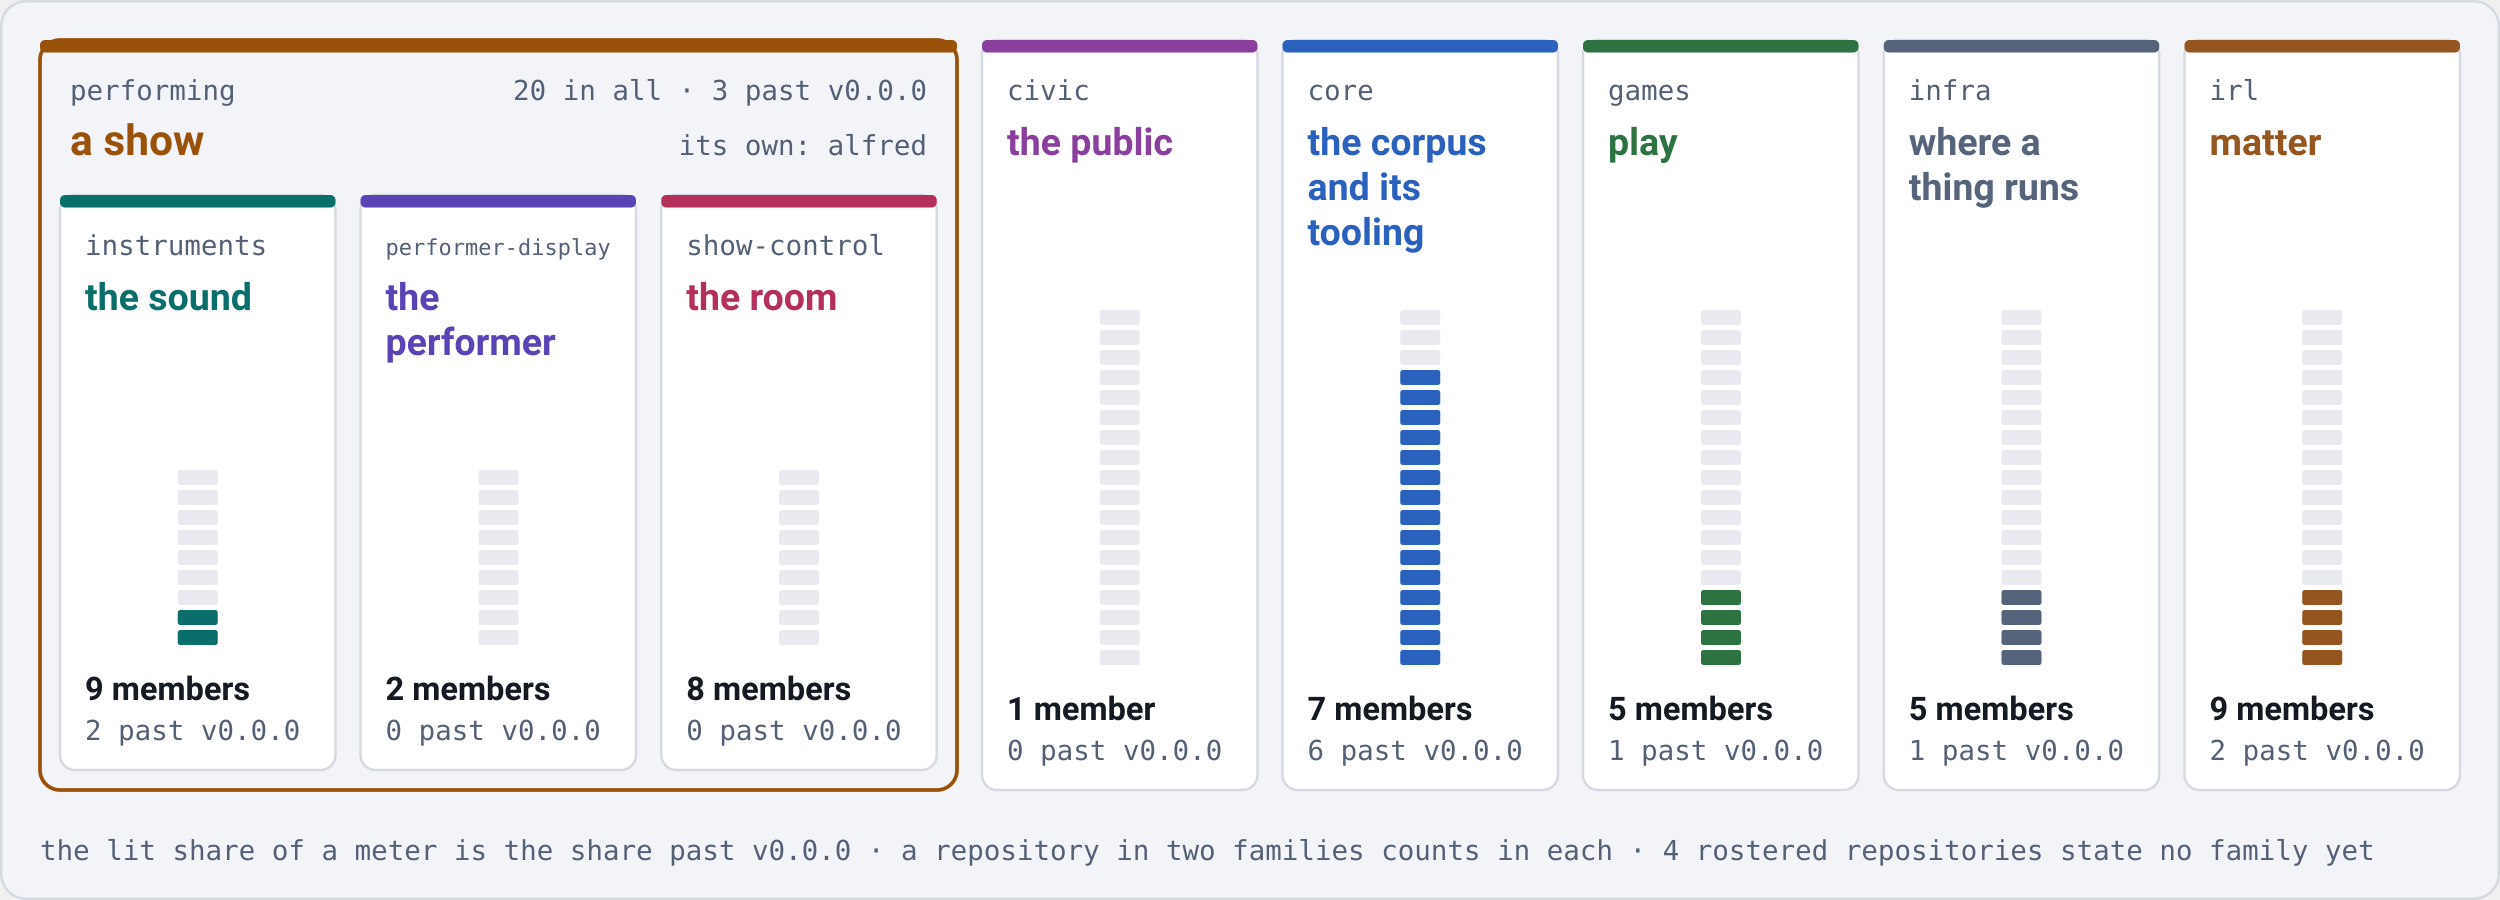
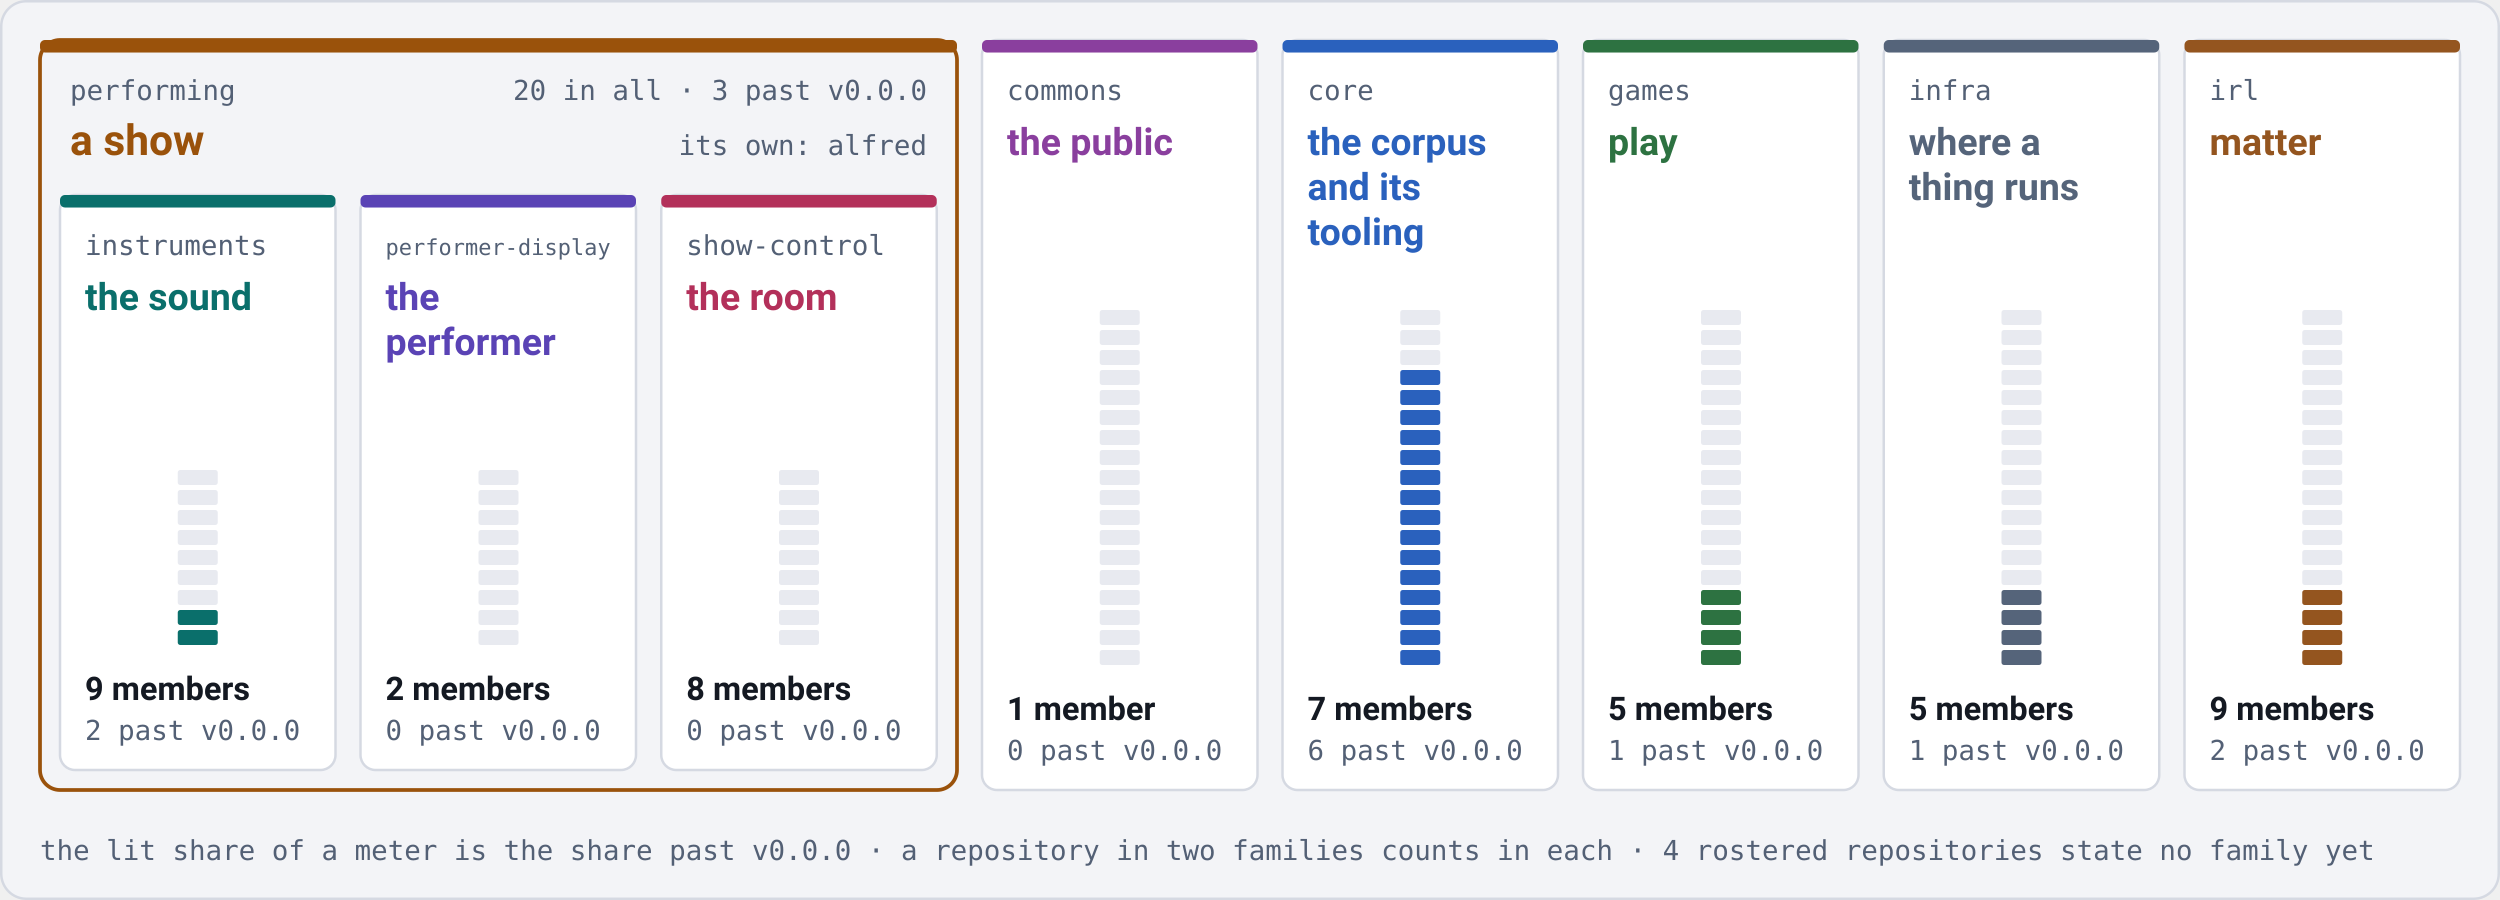
<svg xmlns="http://www.w3.org/2000/svg" width="1000" height="360" viewBox="0 0 1000 360" role="img" aria-label="the QM families, each a column with a meter for the share past v0.0.0">
-   <style>text{font-family:'IBM Plex Sans',system-ui,-apple-system,'Segoe UI',Roboto,sans-serif}.mono{font-family:'IBM Plex Mono',ui-monospace,'Cascadia Mono',Consolas,monospace}text{fill:#141922}.muted{fill:#536075}.panel{fill:#f3f4f7;stroke:#d5d9e2}.card{fill:#ffffff;stroke:#d5d9e2}.track{fill:#e8eaf0}.c-civic{fill:#8a3f9e}.s-civic{stroke:#8a3f9e}.c-core{fill:#2a61bd}.s-core{stroke:#2a61bd}.c-games{fill:#2d7241}.s-games{stroke:#2d7241}.c-infra{fill:#55647a}.s-infra{stroke:#55647a}.c-instruments{fill:#0a6f6b}.s-instruments{stroke:#0a6f6b}.c-irl{fill:#94551f}.s-irl{stroke:#94551f}.c-performer-display{fill:#5a43b5}.s-performer-display{stroke:#5a43b5}.c-performing{fill:#9a520b}.s-performing{stroke:#9a520b}.c-show-control{fill:#b3305a}.s-show-control{stroke:#b3305a}@media (prefers-color-scheme: dark){text{fill:#e7eaf1}.muted{fill:#9ba5b7}.panel{fill:#0d1118;stroke:#283143}.card{fill:#151b25;stroke:#283143}.track{fill:#1c2331}.c-civic{fill:#cf8ce0}.s-civic{stroke:#cf8ce0}.c-core{fill:#74a8f6}.s-core{stroke:#74a8f6}.c-games{fill:#73c886}.s-games{stroke:#73c886}.c-infra{fill:#98a7bc}.s-infra{stroke:#98a7bc}.c-instruments{fill:#43c6bf}.s-instruments{stroke:#43c6bf}.c-irl{fill:#dd9b63}.s-irl{stroke:#dd9b63}.c-performer-display{fill:#a693f3}.s-performer-display{stroke:#a693f3}.c-performing{fill:#f2aa4c}.s-performing{stroke:#f2aa4c}.c-show-control{fill:#f0708f}.s-show-control{stroke:#f0708f}}</style>
+   <style>text{font-family:'IBM Plex Sans',system-ui,-apple-system,'Segoe UI',Roboto,sans-serif}.mono{font-family:'IBM Plex Mono',ui-monospace,'Cascadia Mono',Consolas,monospace}text{fill:#141922}.muted{fill:#536075}.panel{fill:#f3f4f7;stroke:#d5d9e2}.card{fill:#ffffff;stroke:#d5d9e2}.track{fill:#e8eaf0}.c-commons{fill:#8a3f9e}.s-commons{stroke:#8a3f9e}.c-core{fill:#2a61bd}.s-core{stroke:#2a61bd}.c-games{fill:#2d7241}.s-games{stroke:#2d7241}.c-infra{fill:#55647a}.s-infra{stroke:#55647a}.c-instruments{fill:#0a6f6b}.s-instruments{stroke:#0a6f6b}.c-irl{fill:#94551f}.s-irl{stroke:#94551f}.c-performer-display{fill:#5a43b5}.s-performer-display{stroke:#5a43b5}.c-performing{fill:#9a520b}.s-performing{stroke:#9a520b}.c-show-control{fill:#b3305a}.s-show-control{stroke:#b3305a}@media (prefers-color-scheme: dark){text{fill:#e7eaf1}.muted{fill:#9ba5b7}.panel{fill:#0d1118;stroke:#283143}.card{fill:#151b25;stroke:#283143}.track{fill:#1c2331}.c-commons{fill:#cf8ce0}.s-commons{stroke:#cf8ce0}.c-core{fill:#74a8f6}.s-core{stroke:#74a8f6}.c-games{fill:#73c886}.s-games{stroke:#73c886}.c-infra{fill:#98a7bc}.s-infra{stroke:#98a7bc}.c-instruments{fill:#43c6bf}.s-instruments{stroke:#43c6bf}.c-irl{fill:#dd9b63}.s-irl{stroke:#dd9b63}.c-performer-display{fill:#a693f3}.s-performer-display{stroke:#a693f3}.c-performing{fill:#f2aa4c}.s-performing{stroke:#f2aa4c}.c-show-control{fill:#f0708f}.s-show-control{stroke:#f0708f}}</style>
  <rect class="panel" x="0.5" y="0.5" width="999" height="359" rx="10" />
  <rect class="s-performing" x="16.0" y="16" width="366.8" height="300" rx="8" fill="none" stroke-width="1.5" />
  <rect class="c-performing" x="16.0" y="16" width="366.8" height="5" rx="2" />
  <text class="mono muted" x="28.0" y="40" font-size="11">performing</text>
  <text class="c-performing" x="28.0" y="62" font-size="17" font-weight="700">a show</text>
  <text class="mono muted" x="370.8" y="40" font-size="11" text-anchor="end">20 in all · 3 past v0.0.0</text>
  <text class="mono muted" x="370.8" y="62" font-size="11" text-anchor="end">its own: alfred</text>
  <rect class="card" x="24.0" y="78" width="110.2" height="230" rx="6" />
  <rect class="c-instruments" x="24.0" y="78" width="110.2" height="5" rx="2" />
  <text class="mono muted" x="34.0" y="102" font-size="11.0">instruments</text>
  <text class="c-instruments" x="34.0" y="124" font-size="15" font-weight="700">the sound</text>
  <rect class="c-instruments" x="71.1" y="252" width="16" height="6" rx="1" />
  <rect class="c-instruments" x="71.1" y="244" width="16" height="6" rx="1" />
  <rect class="track" x="71.1" y="236" width="16" height="6" rx="1" />
  <rect class="track" x="71.1" y="228" width="16" height="6" rx="1" />
  <rect class="track" x="71.1" y="220" width="16" height="6" rx="1" />
  <rect class="track" x="71.1" y="212" width="16" height="6" rx="1" />
  <rect class="track" x="71.1" y="204" width="16" height="6" rx="1" />
  <rect class="track" x="71.1" y="196" width="16" height="6" rx="1" />
  <rect class="track" x="71.1" y="188" width="16" height="6" rx="1" />
  <text x="34.0" y="280" font-size="13" font-weight="700">9 members</text>
  <text class="mono muted" x="34.0" y="296" font-size="11">2 past v0.0.0</text>
  <rect class="card" x="144.2" y="78" width="110.2" height="230" rx="6" />
  <rect class="c-performer-display" x="144.2" y="78" width="110.2" height="5" rx="2" />
  <text class="mono muted" x="154.2" y="102" font-size="8.8">performer-display</text>
  <text class="c-performer-display" x="154.2" y="124" font-size="15" font-weight="700">the</text>
  <text class="c-performer-display" x="154.2" y="142" font-size="15" font-weight="700">performer</text>
  <rect class="track" x="191.4" y="252" width="16" height="6" rx="1" />
  <rect class="track" x="191.4" y="244" width="16" height="6" rx="1" />
  <rect class="track" x="191.4" y="236" width="16" height="6" rx="1" />
  <rect class="track" x="191.4" y="228" width="16" height="6" rx="1" />
  <rect class="track" x="191.4" y="220" width="16" height="6" rx="1" />
  <rect class="track" x="191.4" y="212" width="16" height="6" rx="1" />
  <rect class="track" x="191.4" y="204" width="16" height="6" rx="1" />
  <rect class="track" x="191.4" y="196" width="16" height="6" rx="1" />
  <rect class="track" x="191.4" y="188" width="16" height="6" rx="1" />
  <text x="154.2" y="280" font-size="13" font-weight="700">2 members</text>
  <text class="mono muted" x="154.2" y="296" font-size="11">0 past v0.0.0</text>
  <rect class="card" x="264.5" y="78" width="110.2" height="230" rx="6" />
  <rect class="c-show-control" x="264.5" y="78" width="110.2" height="5" rx="2" />
  <text class="mono muted" x="274.5" y="102" font-size="11.0">show-control</text>
  <text class="c-show-control" x="274.5" y="124" font-size="15" font-weight="700">the room</text>
  <rect class="track" x="311.6" y="252" width="16" height="6" rx="1" />
  <rect class="track" x="311.6" y="244" width="16" height="6" rx="1" />
  <rect class="track" x="311.6" y="236" width="16" height="6" rx="1" />
  <rect class="track" x="311.6" y="228" width="16" height="6" rx="1" />
  <rect class="track" x="311.6" y="220" width="16" height="6" rx="1" />
  <rect class="track" x="311.6" y="212" width="16" height="6" rx="1" />
  <rect class="track" x="311.6" y="204" width="16" height="6" rx="1" />
  <rect class="track" x="311.6" y="196" width="16" height="6" rx="1" />
  <rect class="track" x="311.6" y="188" width="16" height="6" rx="1" />
  <text x="274.5" y="280" font-size="13" font-weight="700">8 members</text>
  <text class="mono muted" x="274.5" y="296" font-size="11">0 past v0.0.0</text>
  <rect class="card" x="392.8" y="16" width="110.2" height="300" rx="6" />
-   <rect class="c-civic" x="392.8" y="16" width="110.2" height="5" rx="2" />
-   <text class="mono muted" x="402.8" y="40" font-size="11.0">civic</text>
-   <text class="c-civic" x="402.8" y="62" font-size="15" font-weight="700">the public</text>
+   <rect class="c-commons" x="392.8" y="16" width="110.2" height="5" rx="2" />
+   <text class="mono muted" x="402.8" y="40" font-size="11.0">commons</text>
+   <text class="c-commons" x="402.8" y="62" font-size="15" font-weight="700">the public</text>
  <rect class="track" x="439.9" y="260" width="16" height="6" rx="1" />
  <rect class="track" x="439.9" y="252" width="16" height="6" rx="1" />
  <rect class="track" x="439.9" y="244" width="16" height="6" rx="1" />
  <rect class="track" x="439.9" y="236" width="16" height="6" rx="1" />
  <rect class="track" x="439.9" y="228" width="16" height="6" rx="1" />
  <rect class="track" x="439.9" y="220" width="16" height="6" rx="1" />
  <rect class="track" x="439.9" y="212" width="16" height="6" rx="1" />
  <rect class="track" x="439.9" y="204" width="16" height="6" rx="1" />
  <rect class="track" x="439.9" y="196" width="16" height="6" rx="1" />
  <rect class="track" x="439.9" y="188" width="16" height="6" rx="1" />
  <rect class="track" x="439.9" y="180" width="16" height="6" rx="1" />
  <rect class="track" x="439.9" y="172" width="16" height="6" rx="1" />
  <rect class="track" x="439.9" y="164" width="16" height="6" rx="1" />
  <rect class="track" x="439.9" y="156" width="16" height="6" rx="1" />
  <rect class="track" x="439.9" y="148" width="16" height="6" rx="1" />
  <rect class="track" x="439.9" y="140" width="16" height="6" rx="1" />
  <rect class="track" x="439.9" y="132" width="16" height="6" rx="1" />
  <rect class="track" x="439.9" y="124" width="16" height="6" rx="1" />
  <text x="402.8" y="288" font-size="13" font-weight="700">1 member</text>
  <text class="mono muted" x="402.8" y="304" font-size="11">0 past v0.0.0</text>
  <rect class="card" x="513.0" y="16" width="110.2" height="300" rx="6" />
  <rect class="c-core" x="513.0" y="16" width="110.2" height="5" rx="2" />
  <text class="mono muted" x="523.0" y="40" font-size="11.0">core</text>
  <text class="c-core" x="523.0" y="62" font-size="15" font-weight="700">the corpus</text>
  <text class="c-core" x="523.0" y="80" font-size="15" font-weight="700">and its</text>
  <text class="c-core" x="523.0" y="98" font-size="15" font-weight="700">tooling</text>
  <rect class="c-core" x="560.1" y="260" width="16" height="6" rx="1" />
  <rect class="c-core" x="560.1" y="252" width="16" height="6" rx="1" />
  <rect class="c-core" x="560.1" y="244" width="16" height="6" rx="1" />
  <rect class="c-core" x="560.1" y="236" width="16" height="6" rx="1" />
  <rect class="c-core" x="560.1" y="228" width="16" height="6" rx="1" />
  <rect class="c-core" x="560.1" y="220" width="16" height="6" rx="1" />
  <rect class="c-core" x="560.1" y="212" width="16" height="6" rx="1" />
  <rect class="c-core" x="560.1" y="204" width="16" height="6" rx="1" />
  <rect class="c-core" x="560.1" y="196" width="16" height="6" rx="1" />
  <rect class="c-core" x="560.1" y="188" width="16" height="6" rx="1" />
  <rect class="c-core" x="560.1" y="180" width="16" height="6" rx="1" />
  <rect class="c-core" x="560.1" y="172" width="16" height="6" rx="1" />
  <rect class="c-core" x="560.1" y="164" width="16" height="6" rx="1" />
  <rect class="c-core" x="560.1" y="156" width="16" height="6" rx="1" />
  <rect class="c-core" x="560.1" y="148" width="16" height="6" rx="1" />
  <rect class="track" x="560.1" y="140" width="16" height="6" rx="1" />
  <rect class="track" x="560.1" y="132" width="16" height="6" rx="1" />
  <rect class="track" x="560.1" y="124" width="16" height="6" rx="1" />
  <text x="523.0" y="288" font-size="13" font-weight="700">7 members</text>
  <text class="mono muted" x="523.0" y="304" font-size="11">6 past v0.0.0</text>
  <rect class="card" x="633.2" y="16" width="110.2" height="300" rx="6" />
  <rect class="c-games" x="633.2" y="16" width="110.2" height="5" rx="2" />
  <text class="mono muted" x="643.2" y="40" font-size="11.0">games</text>
  <text class="c-games" x="643.2" y="62" font-size="15" font-weight="700">play</text>
  <rect class="c-games" x="680.4" y="260" width="16" height="6" rx="1" />
  <rect class="c-games" x="680.4" y="252" width="16" height="6" rx="1" />
  <rect class="c-games" x="680.4" y="244" width="16" height="6" rx="1" />
  <rect class="c-games" x="680.4" y="236" width="16" height="6" rx="1" />
  <rect class="track" x="680.4" y="228" width="16" height="6" rx="1" />
  <rect class="track" x="680.4" y="220" width="16" height="6" rx="1" />
  <rect class="track" x="680.4" y="212" width="16" height="6" rx="1" />
  <rect class="track" x="680.4" y="204" width="16" height="6" rx="1" />
  <rect class="track" x="680.4" y="196" width="16" height="6" rx="1" />
  <rect class="track" x="680.4" y="188" width="16" height="6" rx="1" />
  <rect class="track" x="680.4" y="180" width="16" height="6" rx="1" />
  <rect class="track" x="680.4" y="172" width="16" height="6" rx="1" />
  <rect class="track" x="680.4" y="164" width="16" height="6" rx="1" />
  <rect class="track" x="680.4" y="156" width="16" height="6" rx="1" />
  <rect class="track" x="680.4" y="148" width="16" height="6" rx="1" />
  <rect class="track" x="680.4" y="140" width="16" height="6" rx="1" />
  <rect class="track" x="680.4" y="132" width="16" height="6" rx="1" />
  <rect class="track" x="680.4" y="124" width="16" height="6" rx="1" />
  <text x="643.2" y="288" font-size="13" font-weight="700">5 members</text>
  <text class="mono muted" x="643.2" y="304" font-size="11">1 past v0.0.0</text>
  <rect class="card" x="753.5" y="16" width="110.2" height="300" rx="6" />
  <rect class="c-infra" x="753.5" y="16" width="110.2" height="5" rx="2" />
  <text class="mono muted" x="763.5" y="40" font-size="11.0">infra</text>
  <text class="c-infra" x="763.5" y="62" font-size="15" font-weight="700">where a</text>
  <text class="c-infra" x="763.5" y="80" font-size="15" font-weight="700">thing runs</text>
  <rect class="c-infra" x="800.6" y="260" width="16" height="6" rx="1" />
  <rect class="c-infra" x="800.6" y="252" width="16" height="6" rx="1" />
  <rect class="c-infra" x="800.6" y="244" width="16" height="6" rx="1" />
  <rect class="c-infra" x="800.6" y="236" width="16" height="6" rx="1" />
  <rect class="track" x="800.6" y="228" width="16" height="6" rx="1" />
  <rect class="track" x="800.6" y="220" width="16" height="6" rx="1" />
  <rect class="track" x="800.6" y="212" width="16" height="6" rx="1" />
  <rect class="track" x="800.6" y="204" width="16" height="6" rx="1" />
  <rect class="track" x="800.6" y="196" width="16" height="6" rx="1" />
  <rect class="track" x="800.6" y="188" width="16" height="6" rx="1" />
  <rect class="track" x="800.6" y="180" width="16" height="6" rx="1" />
  <rect class="track" x="800.6" y="172" width="16" height="6" rx="1" />
  <rect class="track" x="800.6" y="164" width="16" height="6" rx="1" />
  <rect class="track" x="800.6" y="156" width="16" height="6" rx="1" />
  <rect class="track" x="800.6" y="148" width="16" height="6" rx="1" />
  <rect class="track" x="800.6" y="140" width="16" height="6" rx="1" />
  <rect class="track" x="800.6" y="132" width="16" height="6" rx="1" />
  <rect class="track" x="800.6" y="124" width="16" height="6" rx="1" />
  <text x="763.5" y="288" font-size="13" font-weight="700">5 members</text>
  <text class="mono muted" x="763.5" y="304" font-size="11">1 past v0.0.0</text>
  <rect class="card" x="873.8" y="16" width="110.2" height="300" rx="6" />
  <rect class="c-irl" x="873.8" y="16" width="110.2" height="5" rx="2" />
  <text class="mono muted" x="883.8" y="40" font-size="11.0">irl</text>
  <text class="c-irl" x="883.8" y="62" font-size="15" font-weight="700">matter</text>
  <rect class="c-irl" x="920.9" y="260" width="16" height="6" rx="1" />
  <rect class="c-irl" x="920.9" y="252" width="16" height="6" rx="1" />
  <rect class="c-irl" x="920.9" y="244" width="16" height="6" rx="1" />
  <rect class="c-irl" x="920.9" y="236" width="16" height="6" rx="1" />
  <rect class="track" x="920.9" y="228" width="16" height="6" rx="1" />
  <rect class="track" x="920.9" y="220" width="16" height="6" rx="1" />
  <rect class="track" x="920.9" y="212" width="16" height="6" rx="1" />
  <rect class="track" x="920.9" y="204" width="16" height="6" rx="1" />
  <rect class="track" x="920.9" y="196" width="16" height="6" rx="1" />
  <rect class="track" x="920.9" y="188" width="16" height="6" rx="1" />
  <rect class="track" x="920.9" y="180" width="16" height="6" rx="1" />
  <rect class="track" x="920.9" y="172" width="16" height="6" rx="1" />
  <rect class="track" x="920.9" y="164" width="16" height="6" rx="1" />
  <rect class="track" x="920.9" y="156" width="16" height="6" rx="1" />
  <rect class="track" x="920.9" y="148" width="16" height="6" rx="1" />
  <rect class="track" x="920.9" y="140" width="16" height="6" rx="1" />
  <rect class="track" x="920.9" y="132" width="16" height="6" rx="1" />
  <rect class="track" x="920.9" y="124" width="16" height="6" rx="1" />
  <text x="883.8" y="288" font-size="13" font-weight="700">9 members</text>
  <text class="mono muted" x="883.8" y="304" font-size="11">2 past v0.0.0</text>
  <text class="mono muted" x="16" y="344" font-size="11">the lit share of a meter is the share past v0.0.0 · a repository in two families counts in each · 4 rostered repositories state no family yet</text>
</svg>
